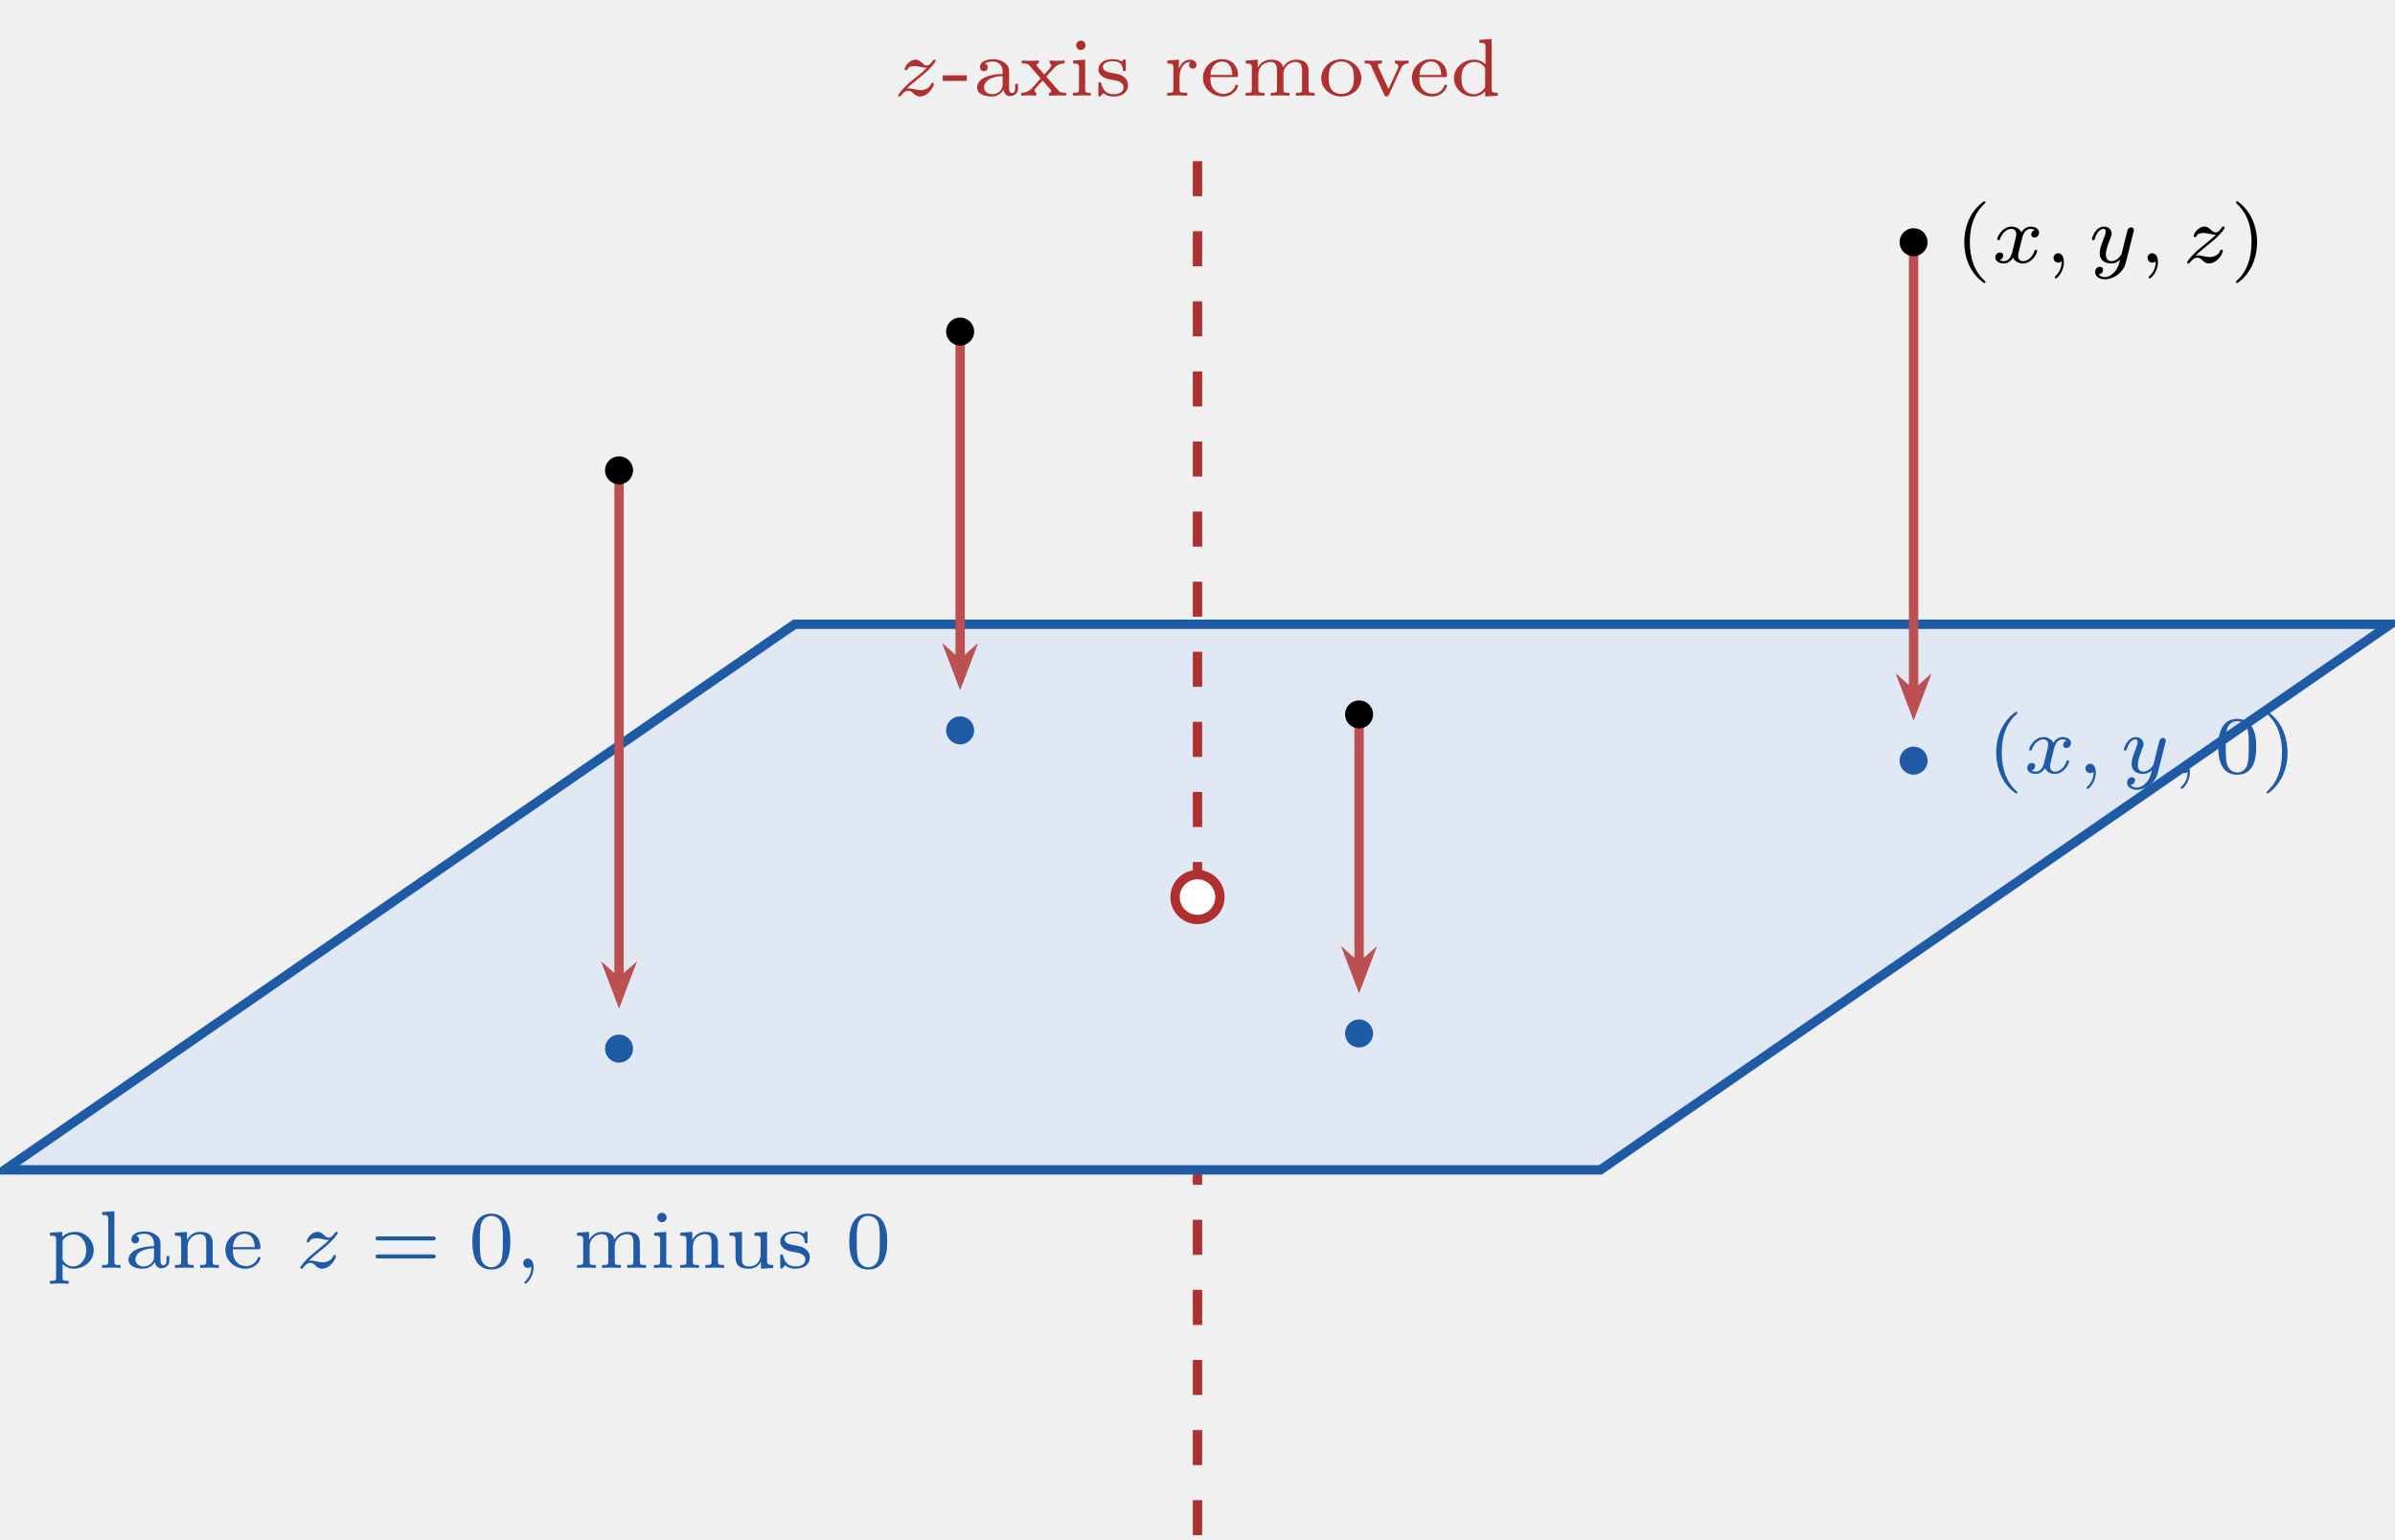
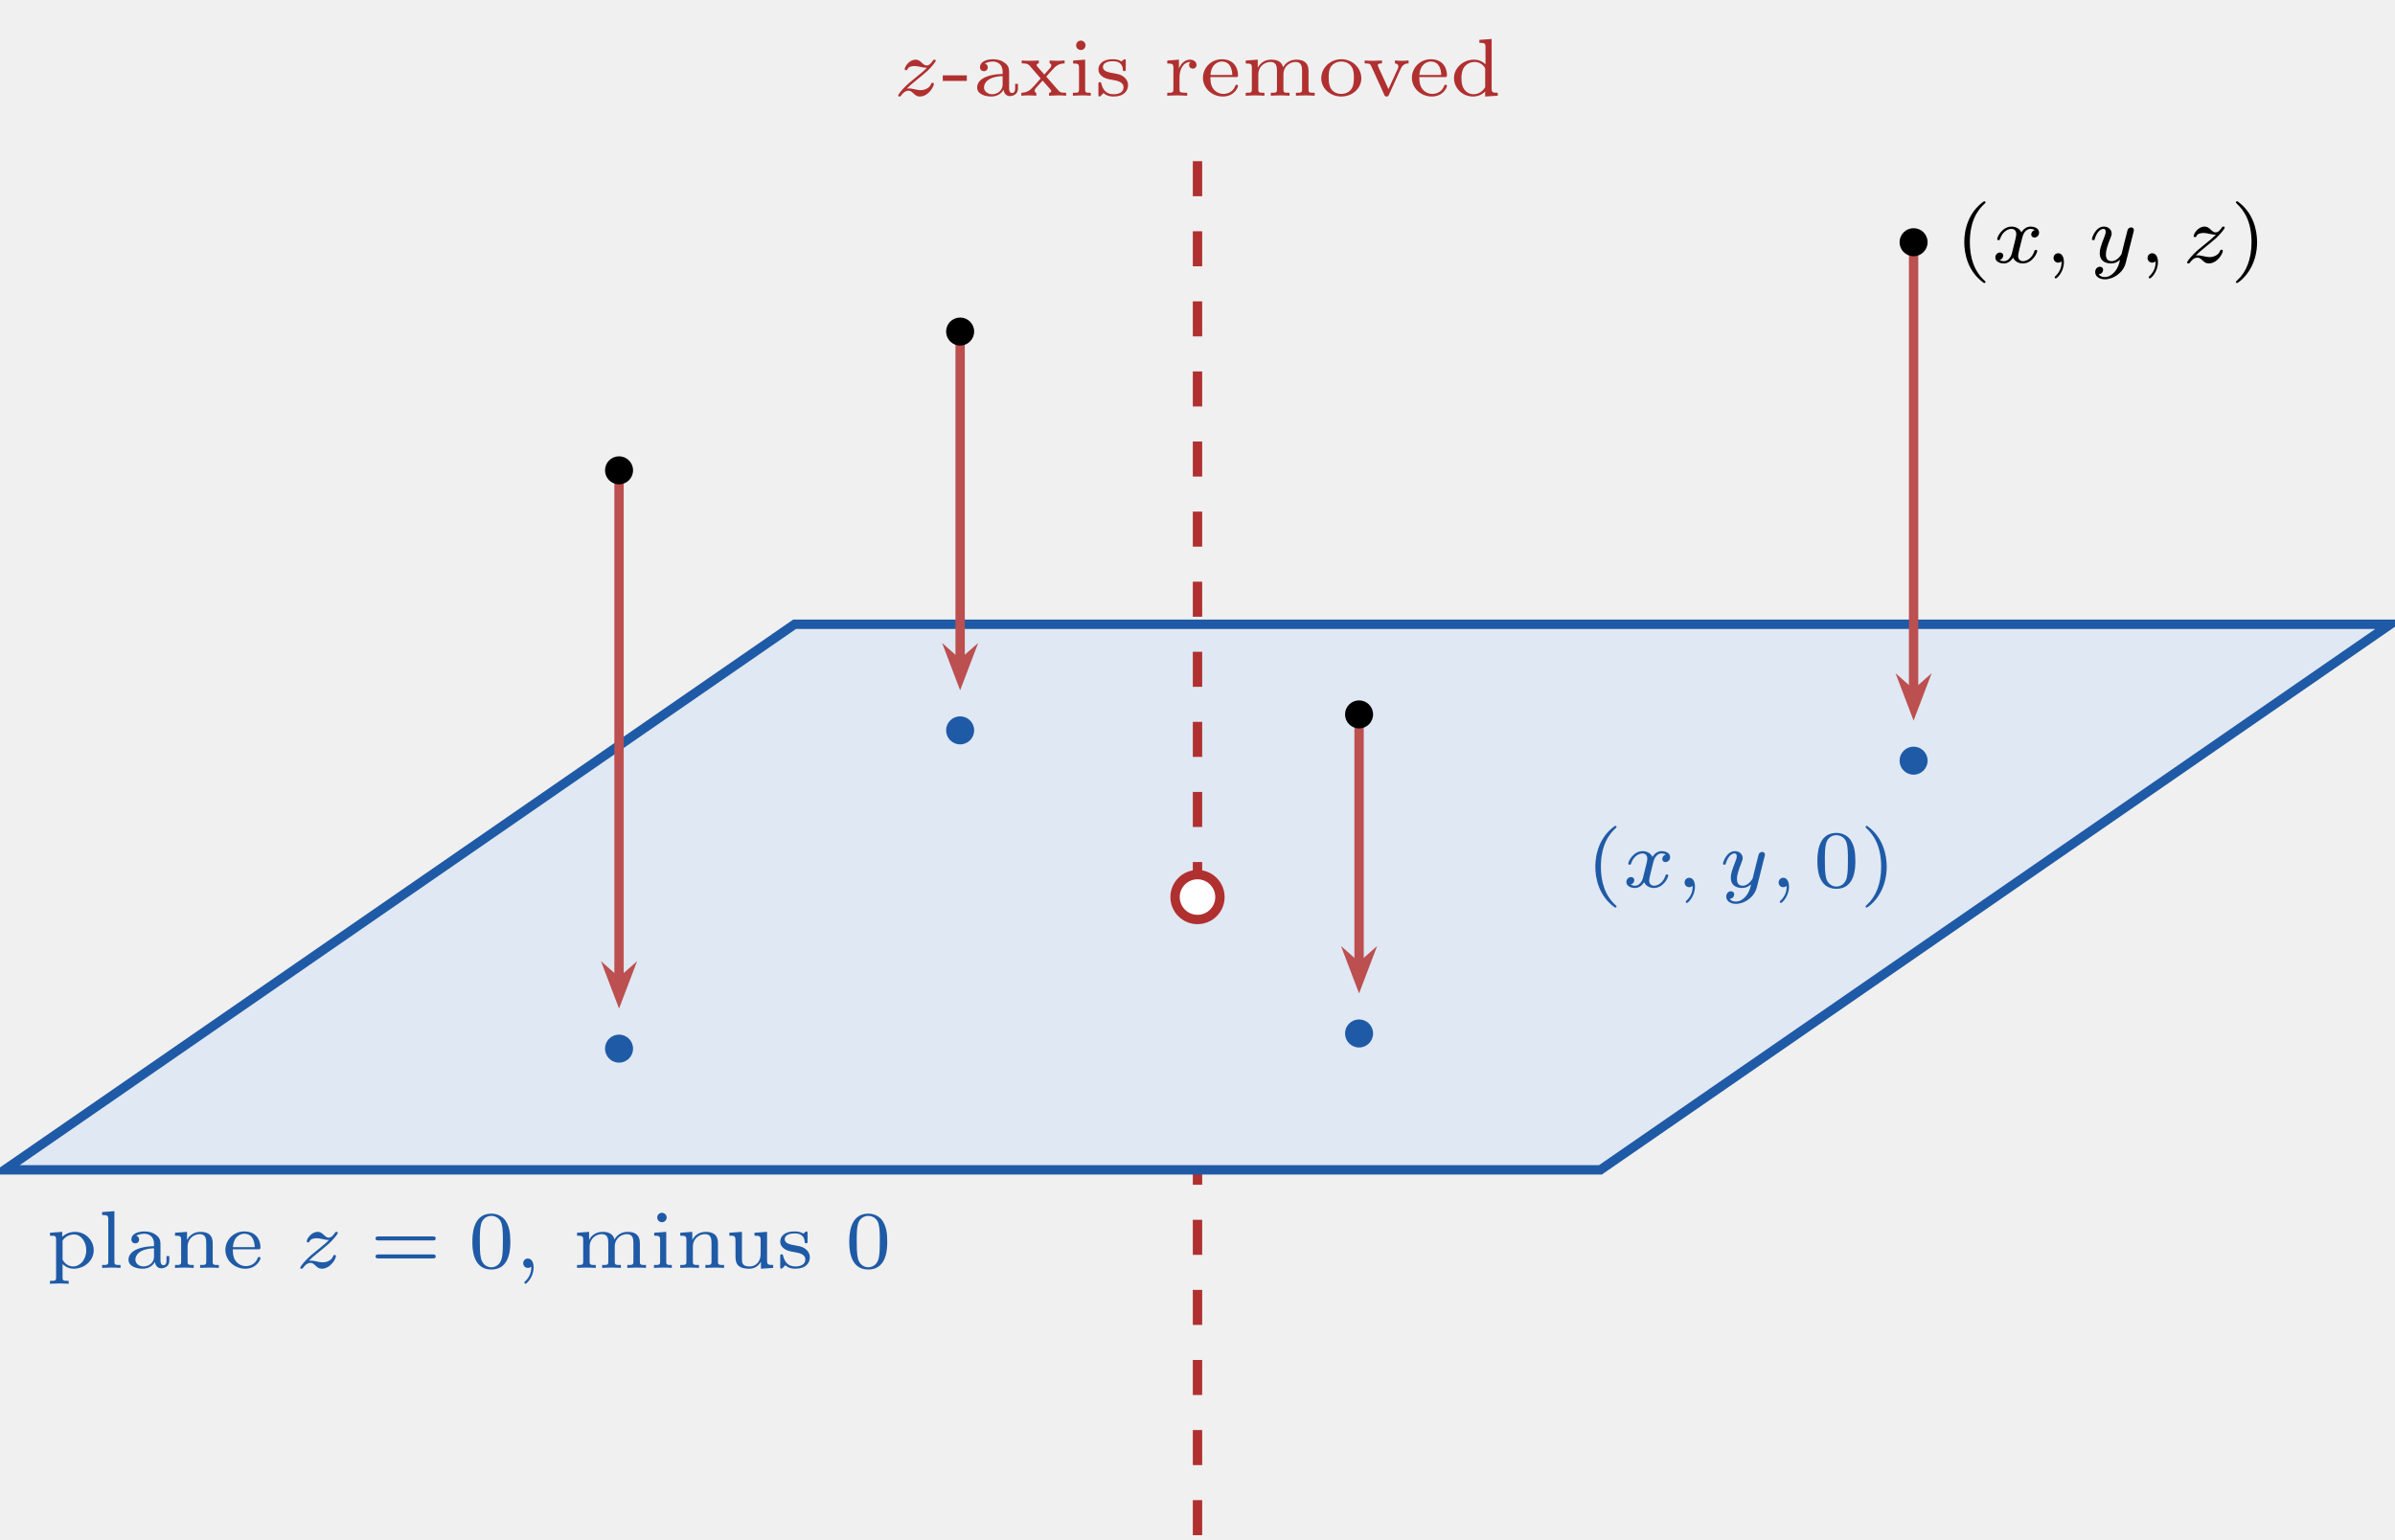
<svg xmlns="http://www.w3.org/2000/svg" version="1.1" width="204.211pt" height="131.336pt" viewBox="-69.011 -69.011 204.211 131.336">
  <defs />
  <g id="page1">
    <g stroke-miterlimit="10" transform="translate(33.0943,7.500757)scale(0.996264,-0.996264)">
      <g fill="#000" stroke="#000">
        <g stroke-width="0.4">
          <g fill="#b03030" stroke="#b03030">
            <g stroke-width="0.8">
              <g stroke-dasharray="3.0,3.0" stroke-dashoffset="0.0">
                <path d="M0-54.629V0" fill="none" />
              </g>
            </g>
          </g>
          <g fill="#e0e8f3">
            <g stroke="#1f5aa6">
              <g stroke-width="0.8">
                <path d="M-102.088-23.354H34.484L102.088 23.354H-34.484Z" />
              </g>
            </g>
          </g>
          <g fill="#1f5aa6" stroke="#1f5aa6">
            <g fill="#1f5aa6" stroke="#1f5aa6">
</g>
            <g transform="translate(-98.55544,-31.74834)">
              <g stroke="none" transform="scale(-1.00375,1.00375)translate(33.0943,7.500757)scale(-1,-1)">
                <g fill="#1f5aa6">
                  <g stroke="none">
                    <g fill="#1f5aa6">
                      <path d="M35.033 8.603C34.58 8.603 34.51 8.603 34.51 8.303V7.166C34.545 7.201 34.873 7.57 35.458 7.57C36.379 7.57 37.167 6.88 37.167 5.994C37.167 5.137 36.456 4.425 35.57 4.425C35.173 4.425 34.768 4.572 34.482 4.851V4.425L33.436 4.502V4.753C33.924 4.753 33.959 4.788 33.959 5.081V8.303C33.959 8.603 33.889 8.603 33.436 8.603V8.854C33.45 8.854 33.938 8.826 34.231 8.826C34.489 8.826 34.97 8.847 35.033 8.854V8.603ZM34.51 5.178C34.719 4.83 35.124 4.648 35.493 4.648C36.079 4.648 36.532 5.262 36.532 5.994C36.532 6.789 36.009 7.375 35.417 7.375C34.803 7.375 34.531 6.838 34.51 6.796V5.178Z" />
                      <path d="M38.931 2.661L37.885 2.738V2.989C38.352 2.989 38.408 3.037 38.408 3.379V6.95C38.408 7.25 38.338 7.25 37.885 7.25V7.501C37.899 7.501 38.387 7.473 38.666 7.473C38.931 7.473 39.189 7.48 39.454 7.501V7.25C39.001 7.25 38.931 7.25 38.931 6.95V2.661Z" />
                      <path d="M42.86 5.632C42.86 5.262 42.86 4.997 42.539 4.739C42.254 4.502 41.919 4.39 41.507 4.39C40.845 4.39 40.378 4.641 40.378 5.067C40.378 5.29 40.531 5.409 40.712 5.409C40.901 5.409 41.04 5.269 41.04 5.081C41.04 4.962 40.984 4.816 40.796 4.76C41.047 4.586 41.452 4.586 41.493 4.586C41.884 4.586 42.309 4.844 42.309 5.43V5.646C41.926 5.66 41.465 5.681 40.956 5.869C40.329 6.099 40.133 6.483 40.133 6.796C40.133 7.396 40.859 7.57 41.354 7.57C41.912 7.57 42.24 7.257 42.386 6.985C42.414 7.271 42.602 7.536 42.923 7.536C42.937 7.536 43.613 7.536 43.613 6.873V6.49H43.376V6.866C43.376 6.936 43.376 7.271 43.118 7.271S42.86 6.943 42.86 6.852V5.632ZM42.309 6.517C42.309 7.187 41.724 7.375 41.41 7.375C41.054 7.375 40.719 7.138 40.719 6.796C40.719 6.413 41.054 5.876 42.309 5.827V6.517Z" />
                      <path d="M47.313 5.388C47.313 4.781 47.013 4.425 46.267 4.425C45.695 4.425 45.325 4.739 45.13 5.102H45.123V4.425L44.098 4.502V4.753C44.565 4.753 44.621 4.802 44.621 5.144V6.95C44.621 7.25 44.551 7.25 44.098 7.25V7.501C44.112 7.501 44.6 7.473 44.893 7.473C45.151 7.473 45.632 7.494 45.695 7.501V7.25C45.241 7.25 45.172 7.25 45.172 6.95V5.695C45.172 4.962 45.751 4.621 46.211 4.621C46.699 4.621 46.762 5.004 46.762 5.36V6.95C46.762 7.25 46.692 7.25 46.239 7.25V7.501C46.253 7.501 46.741 7.473 47.034 7.473C47.292 7.473 47.773 7.494 47.836 7.501V7.25C47.382 7.25 47.313 7.25 47.313 6.95V5.388Z" />
                      <path d="M51.19 5.911C51.336 5.911 51.385 5.911 51.385 5.757C51.385 5.144 51.043 4.39 50.004 4.39C49.091 4.39 48.393 5.116 48.393 5.973C48.393 6.859 49.167 7.57 50.095 7.57C51.036 7.57 51.385 6.817 51.385 6.664C51.385 6.636 51.371 6.566 51.267 6.566C51.176 6.566 51.162 6.608 51.141 6.678C50.925 7.243 50.395 7.347 50.144 7.347C49.816 7.347 49.502 7.201 49.293 6.936C49.035 6.608 49.028 6.183 49.028 5.911H51.19ZM49.035 5.729C49.112 4.746 49.739 4.586 50.004 4.586C50.862 4.586 50.89 5.555 50.897 5.729H49.035Z" />
                      <path d="M55.52 6.887C55.701 6.706 55.826 6.573 56.419 6.099C56.566 5.98 57.089 5.562 57.291 5.367C57.716 4.948 57.981 4.593 57.981 4.509S57.891 4.425 57.863 4.425C57.8 4.425 57.779 4.439 57.744 4.495C57.528 4.816 57.382 4.92 57.214 4.92C57.131 4.92 57.026 4.913 56.817 4.711C56.58 4.474 56.426 4.425 56.266 4.425C55.708 4.425 55.331 5.032 55.331 5.241C55.331 5.304 55.401 5.325 55.45 5.325C55.534 5.325 55.548 5.304 55.575 5.227C55.68 4.983 56.071 4.969 56.182 4.969C56.343 4.969 56.524 5.011 56.622 5.032C57.005 5.116 57.054 5.116 57.228 5.116C57.047 5.304 56.921 5.43 56.259 5.96C55.715 6.392 55.527 6.566 55.394 6.706C54.976 7.117 54.773 7.424 54.773 7.487C54.773 7.57 54.864 7.57 54.892 7.57C54.962 7.57 54.976 7.557 55.011 7.501C55.199 7.236 55.415 7.075 55.652 7.075C55.736 7.075 55.84 7.082 56.029 7.257C56.245 7.466 56.384 7.57 56.608 7.57C57.354 7.57 57.821 6.727 57.821 6.49C57.821 6.406 57.744 6.399 57.702 6.399C57.619 6.399 57.605 6.434 57.577 6.51C57.444 6.859 57.033 7.027 56.691 7.027C56.531 7.027 56.357 6.992 56.182 6.95C55.861 6.88 55.806 6.88 55.68 6.88C55.666 6.88 55.561 6.88 55.52 6.887Z" />
                      <path d="M66.064 5.158C66.169 5.158 66.329 5.158 66.329 4.983C66.329 4.816 66.162 4.816 66.071 4.816H61.454C61.364 4.816 61.196 4.816 61.196 4.983C61.196 5.158 61.357 5.158 61.461 5.158H66.064ZM66.071 6.692C66.162 6.692 66.329 6.692 66.329 6.524C66.329 6.35 66.169 6.35 66.064 6.35H61.461C61.357 6.35 61.196 6.35 61.196 6.524C61.196 6.692 61.364 6.692 61.454 6.692H66.071Z" />
                      <path d="M72.69 5.276C72.69 4.509 72.6 3.958 72.279 3.47C72.063 3.149 71.63 2.87 71.072 2.87C69.454 2.87 69.454 4.774 69.454 5.276S69.454 7.64 71.072 7.64S72.69 5.778 72.69 5.276ZM71.072 7.445C70.752 7.445 70.326 7.257 70.187 6.685C70.089 6.273 70.089 5.702 70.089 5.185C70.089 4.676 70.089 4.146 70.194 3.763C70.34 3.212 70.786 3.065 71.072 3.065C71.449 3.065 71.812 3.296 71.937 3.7C72.049 4.077 72.056 4.579 72.056 5.185C72.056 5.702 72.056 6.218 71.965 6.657C71.826 7.292 71.351 7.445 71.072 7.445Z" />
                      <path d="M74.479 7.389C74.479 7.584 74.479 8.17 73.935 8.665C73.907 8.693 73.886 8.714 73.886 8.749C73.886 8.791 73.935 8.854 73.984 8.854C74.074 8.854 74.674 8.303 74.674 7.459C74.674 7.04 74.514 6.699 74.186 6.699C73.942 6.699 73.788 6.887 73.788 7.103C73.788 7.271 73.9 7.501 74.193 7.501C74.367 7.501 74.472 7.396 74.479 7.389Z" />
                      <path d="M83.735 5.388C83.735 4.781 83.436 4.425 82.689 4.425C82.138 4.425 81.762 4.725 81.574 5.074C81.434 4.579 81.057 4.425 80.548 4.425C79.976 4.425 79.607 4.739 79.412 5.102H79.405V4.425L78.379 4.502V4.753C78.847 4.753 78.903 4.802 78.903 5.144V6.95C78.903 7.25 78.833 7.25 78.379 7.25V7.501C78.393 7.501 78.882 7.473 79.174 7.473C79.433 7.473 79.914 7.494 79.976 7.501V7.25C79.523 7.25 79.453 7.25 79.453 6.95V5.695C79.453 4.962 80.032 4.621 80.493 4.621C80.981 4.621 81.043 5.004 81.043 5.36V6.95C81.043 7.25 80.974 7.25 80.52 7.25V7.501C80.534 7.501 81.023 7.473 81.315 7.473C81.574 7.473 82.055 7.494 82.117 7.501V7.25C81.664 7.25 81.594 7.25 81.594 6.95V5.695C81.594 4.962 82.173 4.621 82.634 4.621C83.122 4.621 83.184 5.004 83.184 5.36V6.95C83.184 7.25 83.115 7.25 82.661 7.25V7.501C82.675 7.501 83.164 7.473 83.456 7.473C83.714 7.473 84.196 7.494 84.258 7.501V7.25C83.805 7.25 83.735 7.25 83.735 6.95V5.388Z" />
                      <path d="M86.019 3.198C86.019 2.996 85.852 2.8 85.615 2.8C85.406 2.8 85.217 2.968 85.217 3.198C85.217 3.449 85.42 3.602 85.615 3.602C85.838 3.602 86.019 3.428 86.019 3.198ZM84.959 4.502V4.753C85.399 4.753 85.461 4.795 85.461 5.137V6.95C85.461 7.25 85.392 7.25 84.938 7.25V7.501C84.952 7.501 85.44 7.473 85.719 7.473C85.964 7.473 86.215 7.48 86.459 7.501V7.25C86.054 7.25 85.984 7.25 85.984 6.957V4.425L84.959 4.502Z" />
                      <path d="M90.395 5.388C90.395 4.781 90.095 4.425 89.349 4.425C88.777 4.425 88.407 4.739 88.212 5.102H88.205V4.425L87.18 4.502V4.753C87.647 4.753 87.703 4.802 87.703 5.144V6.95C87.703 7.25 87.633 7.25 87.18 7.25V7.501C87.194 7.501 87.682 7.473 87.975 7.473C88.233 7.473 88.714 7.494 88.777 7.501V7.25C88.324 7.25 88.254 7.25 88.254 6.95V5.695C88.254 4.962 88.833 4.621 89.293 4.621C89.781 4.621 89.844 5.004 89.844 5.36V6.95C89.844 7.25 89.774 7.25 89.321 7.25V7.501C89.335 7.501 89.823 7.473 90.116 7.473C90.374 7.473 90.855 7.494 90.918 7.501V7.25C90.465 7.25 90.395 7.25 90.395 6.95V5.388Z" />
                      <path d="M93.507 4.502V4.753C93.974 4.753 94.03 4.802 94.03 5.144V6.336C94.03 6.95 93.632 7.375 93.102 7.375C92.467 7.375 92.44 7.075 92.44 6.72V4.425L91.366 4.502V4.753C91.889 4.753 91.889 4.774 91.889 5.395V6.441C91.889 6.922 91.889 7.57 93.053 7.57C93.207 7.57 93.716 7.57 94.05 6.985H94.057V7.57L95.104 7.501V7.25C94.636 7.25 94.581 7.201 94.581 6.859V4.425L93.507 4.502Z" />
                      <path d="M98.032 4.572C98.032 4.453 98.032 4.39 97.935 4.39C97.9 4.39 97.886 4.39 97.795 4.474C97.781 4.481 97.711 4.544 97.67 4.579C97.46 4.432 97.195 4.39 96.937 4.39C95.94 4.39 95.703 4.913 95.703 5.262C95.703 5.485 95.801 5.667 95.968 5.806C96.233 6.036 96.498 6.085 96.93 6.155C97.279 6.218 97.844 6.315 97.844 6.782C97.844 7.054 97.656 7.375 96.986 7.375S96.073 6.936 95.947 6.462C95.926 6.371 95.919 6.343 95.822 6.343C95.703 6.343 95.703 6.392 95.703 6.531V7.389C95.703 7.508 95.703 7.57 95.801 7.57C95.863 7.57 95.996 7.424 96.135 7.271C96.442 7.557 96.819 7.57 96.986 7.57C97.893 7.57 98.228 7.082 98.228 6.587C98.228 6.322 98.109 6.113 97.928 5.946C97.663 5.702 97.342 5.646 97.098 5.604C96.54 5.506 96.087 5.423 96.087 5.053C96.087 4.83 96.275 4.558 96.937 4.558C97.746 4.558 97.781 5.123 97.795 5.325C97.802 5.402 97.886 5.402 97.914 5.402C98.032 5.402 98.032 5.353 98.032 5.22V4.572Z" />
                      <path d="M104.828 5.276C104.828 4.509 104.738 3.958 104.417 3.47C104.201 3.149 103.768 2.87 103.21 2.87C101.592 2.87 101.592 4.774 101.592 5.276S101.592 7.64 103.21 7.64S104.828 5.778 104.828 5.276ZM103.21 7.445C102.89 7.445 102.464 7.257 102.325 6.685C102.227 6.273 102.227 5.702 102.227 5.185C102.227 4.676 102.227 4.146 102.332 3.763C102.478 3.212 102.924 3.065 103.21 3.065C103.587 3.065 103.95 3.296 104.075 3.7C104.187 4.077 104.194 4.579 104.194 5.185C104.194 5.702 104.194 6.218 104.103 6.657C103.964 7.292 103.489 7.445 103.21 7.445Z" />
                    </g>
                  </g>
                </g>
              </g>
            </g>
          </g>
          <g fill="#bc4f4f" stroke="#bc4f4f">
            <g stroke-width="0.8">
              <path d="M61.287 56.063V17.514" fill="none" />
              <g transform="matrix(0.0,-1.0,1.0,0.0,61.28711,19.09154)">
                <g stroke-dasharray="none" stroke-dashoffset="0.0">
                  <g stroke-linejoin="miter">
                    <g stroke-width="0.675">
                      <path d="M3.039 0L1.09 .742L1.747 0L1.09-.742Z" />
                    </g>
                  </g>
                </g>
              </g>
            </g>
          </g>
          <path d="M62.487 56.063C62.487 56.726 61.95 57.263 61.287 57.263C60.624 57.263 60.087 56.726 60.087 56.063C60.087 55.401 60.624 54.863 61.287 54.863C61.95 54.863 62.487 55.401 62.487 56.063ZM61.287 56.063" stroke="none" />
          <g fill="#1f5aa6" stroke="#1f5aa6">
            <path d="M62.487 11.677C62.487 12.34 61.95 12.877 61.287 12.877C60.624 12.877 60.087 12.34 60.087 11.677C60.087 11.014 60.624 10.477 61.287 10.477C61.95 10.477 62.487 11.014 62.487 11.677ZM61.287 11.677" stroke="none" />
          </g>
          <g fill="#bc4f4f" stroke="#bc4f4f">
            <g stroke-width="0.8">
              <path d="M-20.315 48.415V20.109" fill="none" />
              <g transform="matrix(0.0,-1.0,1.0,0.0,-20.31487,21.68663)">
                <g stroke-dasharray="none" stroke-dashoffset="0.0">
                  <g stroke-linejoin="miter">
                    <g stroke-width="0.675">
                      <path d="M3.039 0L1.09 .742L1.747 0L1.09-.742Z" />
                    </g>
                  </g>
                </g>
              </g>
            </g>
          </g>
          <path d="M-19.115 48.415C-19.115 49.078-19.652 49.615-20.315 49.615C-20.978 49.615-21.515 49.078-21.515 48.415C-21.515 47.753-20.978 47.215-20.315 47.215C-19.652 47.215-19.115 47.753-19.115 48.415ZM-20.315 48.415" stroke="none" />
          <g fill="#1f5aa6" stroke="#1f5aa6">
            <path d="M-19.115 14.272C-19.115 14.935-19.652 15.472-20.315 15.472C-20.978 15.472-21.515 14.935-21.515 14.272S-20.978 13.072-20.315 13.072C-19.652 13.072-19.115 13.609-19.115 14.272ZM-20.315 14.272" stroke="none" />
          </g>
          <g fill="#bc4f4f" stroke="#bc4f4f">
            <g stroke-width="0.8">
              <path d="M-49.508 36.533V-7.138" fill="none" />
              <g transform="matrix(0.0,-1.0,1.0,0.0,-49.50752,-5.56006)">
                <g stroke-dasharray="none" stroke-dashoffset="0.0">
                  <g stroke-linejoin="miter">
                    <g stroke-width="0.675">
                      <path d="M3.039 0L1.09 .742L1.747 0L1.09-.742Z" />
                    </g>
                  </g>
                </g>
              </g>
            </g>
          </g>
          <path d="M-48.308 36.533C-48.308 37.196-48.845 37.733-49.508 37.733C-50.17 37.733-50.708 37.196-50.708 36.533C-50.708 35.87-50.17 35.333-49.508 35.333C-48.845 35.333-48.308 35.87-48.308 36.533ZM-49.508 36.533" stroke="none" />
          <g fill="#1f5aa6" stroke="#1f5aa6">
            <path d="M-48.308-12.975C-48.308-12.312-48.845-11.775-49.508-11.775C-50.17-11.775-50.708-12.312-50.708-12.975C-50.708-13.637-50.17-14.175-49.508-14.175C-48.845-14.175-48.308-13.637-48.308-12.975ZM-49.508-12.975" stroke="none" />
          </g>
          <g fill="#bc4f4f" stroke="#bc4f4f">
            <g stroke-width="0.8">
              <path d="M13.828 15.638V-5.84" fill="none" />
              <g transform="matrix(0.0,-1.0,1.0,0.0,13.8278,-4.2625)">
                <g stroke-dasharray="none" stroke-dashoffset="0.0">
                  <g stroke-linejoin="miter">
                    <g stroke-width="0.675">
                      <path d="M3.039 0L1.09 .742L1.747 0L1.09-.742Z" />
                    </g>
                  </g>
                </g>
              </g>
            </g>
          </g>
          <path d="M15.028 15.638C15.028 16.3 14.491 16.838 13.828 16.838C13.165 16.838 12.628 16.3 12.628 15.638C12.628 14.975 13.165 14.438 13.828 14.438C14.491 14.438 15.028 14.975 15.028 15.638ZM13.828 15.638" stroke="none" />
          <g fill="#1f5aa6" stroke="#1f5aa6">
            <path d="M15.028-11.677C15.028-11.014 14.491-10.477 13.828-10.477C13.165-10.477 12.628-11.014 12.628-11.677C12.628-12.34 13.165-12.877 13.828-12.877C14.491-12.877 15.028-12.34 15.028-11.677ZM13.828-11.677" stroke="none" />
          </g>
          <g transform="translate(64.82008,54.31328)">
            <g stroke="none" transform="scale(-1.00375,1.00375)translate(33.0943,7.500757)scale(-1,-1)">
              <g fill="#000">
                <g stroke="none">
                  <path d="M35.57 2.27C34.245 3.205 33.896 4.683 33.896 5.75C33.896 6.734 34.189 8.261 35.57 9.237C35.626 9.237 35.709 9.237 35.709 9.154C35.709 9.112 35.689 9.098 35.64 9.049C34.712 8.212 34.371 7.027 34.371 5.757C34.371 3.874 35.089 2.954 35.661 2.438C35.689 2.41 35.709 2.389 35.709 2.354C35.709 2.27 35.626 2.27 35.57 2.27Z" />
                  <path d="M37.944 6.762C37.874 6.999 37.644 7.375 37.289 7.375C37.268 7.375 37.058 7.375 36.912 7.278C37.198 7.187 37.219 6.936 37.219 6.894C37.219 6.741 37.1 6.636 36.94 6.636C36.745 6.636 36.542 6.803 36.542 7.061C36.542 7.41 36.933 7.57 37.275 7.57C37.595 7.57 37.881 7.368 38.056 7.075C38.223 7.445 38.607 7.57 38.886 7.57C39.688 7.57 40.113 6.699 40.113 6.503C40.113 6.413 40.022 6.413 40.001 6.413C39.904 6.413 39.897 6.448 39.869 6.531C39.722 7.013 39.304 7.375 38.913 7.375C38.635 7.375 38.488 7.187 38.488 6.922C38.488 6.741 38.655 6.106 38.851 5.332C38.99 4.795 39.304 4.621 39.534 4.621C39.548 4.621 39.764 4.621 39.911 4.718C39.688 4.781 39.604 4.976 39.604 5.102C39.604 5.255 39.722 5.36 39.883 5.36S40.273 5.227 40.273 4.934C40.273 4.544 39.827 4.425 39.548 4.425C39.199 4.425 38.92 4.655 38.767 4.92C38.642 4.635 38.321 4.425 37.93 4.425C37.149 4.425 36.703 5.283 36.703 5.492C36.703 5.583 36.8 5.583 36.821 5.583C36.912 5.583 36.919 5.555 36.954 5.464C37.128 4.92 37.568 4.621 37.909 4.621C38.139 4.621 38.328 4.746 38.328 5.081C38.328 5.22 38.244 5.569 38.181 5.806L37.944 6.762Z" />
                  <path d="M42.197 7.389C42.197 7.773 42.127 8.219 41.653 8.665C41.625 8.693 41.604 8.714 41.604 8.749C41.604 8.798 41.66 8.847 41.702 8.847C41.799 8.847 42.392 8.289 42.392 7.459C42.392 7.027 42.225 6.699 41.904 6.699C41.674 6.699 41.507 6.88 41.507 7.096C41.507 7.319 41.667 7.501 41.911 7.501C42.078 7.501 42.19 7.389 42.197 7.389Z" />
                  <path d="M48.33 4.872C48.358 4.774 48.358 4.76 48.358 4.718C48.358 4.579 48.246 4.495 48.127 4.495C48.051 4.495 47.918 4.53 47.842 4.662C47.821 4.704 47.765 4.927 47.73 5.067L47.583 5.646C47.542 5.813 47.325 6.692 47.305 6.769C47.298 6.769 46.991 7.375 46.447 7.375C45.973 7.375 45.973 6.922 45.973 6.796C45.973 6.42 46.133 5.98 46.342 5.443C46.426 5.22 46.461 5.137 46.461 5.018C46.461 4.683 46.175 4.425 45.798 4.425C45.094 4.425 44.78 5.374 44.78 5.492C44.78 5.583 44.878 5.583 44.899 5.583C44.996 5.583 45.003 5.548 45.024 5.471C45.198 4.893 45.498 4.621 45.777 4.621C45.896 4.621 45.952 4.697 45.952 4.865C45.952 5.025 45.889 5.178 45.854 5.269C45.519 6.12 45.449 6.378 45.449 6.685C45.449 6.803 45.449 7.131 45.721 7.354C45.938 7.536 46.231 7.57 46.419 7.57C46.698 7.57 46.949 7.466 47.179 7.257C47.088 7.64 47.012 7.933 46.719 8.282C46.53 8.498 46.251 8.728 45.882 8.728C45.833 8.728 45.505 8.728 45.359 8.498C45.735 8.456 45.735 8.121 45.735 8.114C45.735 7.891 45.533 7.849 45.463 7.849C45.289 7.849 45.059 7.989 45.059 8.31C45.059 8.665 45.394 8.923 45.889 8.923C46.593 8.923 47.451 8.379 47.667 7.508L48.33 4.872Z" />
                  <path d="M50.214 7.389C50.214 7.773 50.145 8.219 49.67 8.665C49.643 8.693 49.622 8.714 49.622 8.749C49.622 8.798 49.677 8.847 49.719 8.847C49.817 8.847 50.41 8.289 50.41 7.459C50.41 7.027 50.242 6.699 49.921 6.699C49.691 6.699 49.524 6.88 49.524 7.096C49.524 7.319 49.684 7.501 49.928 7.501C50.096 7.501 50.207 7.389 50.214 7.389Z" />
                  <path d="M53.641 6.887C53.823 6.706 53.948 6.573 54.541 6.099C54.687 5.98 55.21 5.562 55.413 5.367C55.838 4.948 56.103 4.593 56.103 4.509S56.012 4.425 55.984 4.425C55.922 4.425 55.901 4.439 55.866 4.495C55.65 4.816 55.503 4.92 55.336 4.92C55.252 4.92 55.148 4.913 54.938 4.711C54.701 4.474 54.548 4.425 54.387 4.425C53.83 4.425 53.453 5.032 53.453 5.241C53.453 5.304 53.523 5.325 53.572 5.325C53.655 5.325 53.669 5.304 53.697 5.227C53.802 4.983 54.192 4.969 54.304 4.969C54.464 4.969 54.646 5.011 54.743 5.032C55.127 5.116 55.176 5.116 55.35 5.116C55.169 5.304 55.043 5.43 54.38 5.96C53.837 6.392 53.648 6.566 53.516 6.706C53.097 7.117 52.895 7.424 52.895 7.487C52.895 7.57 52.986 7.57 53.014 7.57C53.083 7.57 53.097 7.557 53.132 7.501C53.32 7.236 53.537 7.075 53.774 7.075C53.857 7.075 53.962 7.082 54.15 7.257C54.367 7.466 54.506 7.57 54.729 7.57C55.475 7.57 55.943 6.727 55.943 6.49C55.943 6.406 55.866 6.399 55.824 6.399C55.74 6.399 55.726 6.434 55.699 6.51C55.566 6.859 55.155 7.027 54.813 7.027C54.652 7.027 54.478 6.992 54.304 6.95C53.983 6.88 53.927 6.88 53.802 6.88C53.788 6.88 53.683 6.88 53.641 6.887Z" />
                  <path d="M57.19 2.27C57.141 2.27 57.057 2.27 57.057 2.354C57.057 2.389 57.078 2.41 57.12 2.459C57.72 3.01 58.389 3.951 58.389 5.75C58.389 7.208 57.936 8.31 57.183 8.993C57.064 9.112 57.057 9.119 57.057 9.154S57.078 9.237 57.148 9.237C57.231 9.237 57.894 8.777 58.354 7.905C58.661 7.326 58.863 6.573 58.863 5.757C58.863 4.774 58.57 3.247 57.19 2.27Z" />
                </g>
              </g>
            </g>
          </g>
          <g fill="#1f5aa6" stroke="#1f5aa6">
            <g fill="#1f5aa6" stroke="#1f5aa6">
</g>
-             <g transform="translate(67.5516,10.61002)">
+             <g transform="translate(33.24353,0.84554)">
              <g stroke="none" transform="scale(-1.00375,1.00375)translate(33.0943,7.500757)scale(-1,-1)">
                <g fill="#1f5aa6">
                  <g stroke="none">
                    <g fill="#1f5aa6">
                      <path d="M35.57 2.27C34.245 3.205 33.896 4.683 33.896 5.75C33.896 6.734 34.189 8.261 35.57 9.237C35.626 9.237 35.709 9.237 35.709 9.154C35.709 9.112 35.689 9.098 35.64 9.049C34.712 8.212 34.371 7.027 34.371 5.757C34.371 3.874 35.089 2.954 35.661 2.438C35.689 2.41 35.709 2.389 35.709 2.354C35.709 2.27 35.626 2.27 35.57 2.27Z" />
                      <path d="M37.944 6.762C37.874 6.999 37.644 7.375 37.289 7.375C37.268 7.375 37.058 7.375 36.912 7.278C37.198 7.187 37.219 6.936 37.219 6.894C37.219 6.741 37.1 6.636 36.94 6.636C36.745 6.636 36.542 6.803 36.542 7.061C36.542 7.41 36.933 7.57 37.275 7.57C37.595 7.57 37.881 7.368 38.056 7.075C38.223 7.445 38.607 7.57 38.886 7.57C39.688 7.57 40.113 6.699 40.113 6.503C40.113 6.413 40.022 6.413 40.001 6.413C39.904 6.413 39.897 6.448 39.869 6.531C39.722 7.013 39.304 7.375 38.913 7.375C38.635 7.375 38.488 7.187 38.488 6.922C38.488 6.741 38.655 6.106 38.851 5.332C38.99 4.795 39.304 4.621 39.534 4.621C39.548 4.621 39.764 4.621 39.911 4.718C39.688 4.781 39.604 4.976 39.604 5.102C39.604 5.255 39.722 5.36 39.883 5.36S40.273 5.227 40.273 4.934C40.273 4.544 39.827 4.425 39.548 4.425C39.199 4.425 38.92 4.655 38.767 4.92C38.642 4.635 38.321 4.425 37.93 4.425C37.149 4.425 36.703 5.283 36.703 5.492C36.703 5.583 36.8 5.583 36.821 5.583C36.912 5.583 36.919 5.555 36.954 5.464C37.128 4.92 37.568 4.621 37.909 4.621C38.139 4.621 38.328 4.746 38.328 5.081C38.328 5.22 38.244 5.569 38.181 5.806L37.944 6.762Z" />
                      <path d="M42.197 7.389C42.197 7.773 42.127 8.219 41.653 8.665C41.625 8.693 41.604 8.714 41.604 8.749C41.604 8.798 41.66 8.847 41.702 8.847C41.799 8.847 42.392 8.289 42.392 7.459C42.392 7.027 42.225 6.699 41.904 6.699C41.674 6.699 41.507 6.88 41.507 7.096C41.507 7.319 41.667 7.501 41.911 7.501C42.078 7.501 42.19 7.389 42.197 7.389Z" />
                      <path d="M48.33 4.872C48.358 4.774 48.358 4.76 48.358 4.718C48.358 4.579 48.246 4.495 48.127 4.495C48.051 4.495 47.918 4.53 47.842 4.662C47.821 4.704 47.765 4.927 47.73 5.067L47.583 5.646C47.542 5.813 47.325 6.692 47.305 6.769C47.298 6.769 46.991 7.375 46.447 7.375C45.973 7.375 45.973 6.922 45.973 6.796C45.973 6.42 46.133 5.98 46.342 5.443C46.426 5.22 46.461 5.137 46.461 5.018C46.461 4.683 46.175 4.425 45.798 4.425C45.094 4.425 44.78 5.374 44.78 5.492C44.78 5.583 44.878 5.583 44.899 5.583C44.996 5.583 45.003 5.548 45.024 5.471C45.198 4.893 45.498 4.621 45.777 4.621C45.896 4.621 45.952 4.697 45.952 4.865C45.952 5.025 45.889 5.178 45.854 5.269C45.519 6.12 45.449 6.378 45.449 6.685C45.449 6.803 45.449 7.131 45.721 7.354C45.938 7.536 46.231 7.57 46.419 7.57C46.698 7.57 46.949 7.466 47.179 7.257C47.088 7.64 47.012 7.933 46.719 8.282C46.53 8.498 46.251 8.728 45.882 8.728C45.833 8.728 45.505 8.728 45.359 8.498C45.735 8.456 45.735 8.121 45.735 8.114C45.735 7.891 45.533 7.849 45.463 7.849C45.289 7.849 45.059 7.989 45.059 8.31C45.059 8.665 45.394 8.923 45.889 8.923C46.593 8.923 47.451 8.379 47.667 7.508L48.33 4.872Z" />
                      <path d="M50.214 7.389C50.214 7.773 50.145 8.219 49.67 8.665C49.643 8.693 49.622 8.714 49.622 8.749C49.622 8.798 49.677 8.847 49.719 8.847C49.817 8.847 50.41 8.289 50.41 7.459C50.41 7.027 50.242 6.699 49.921 6.699C49.691 6.699 49.524 6.88 49.524 7.096C49.524 7.319 49.684 7.501 49.928 7.501C50.096 7.501 50.207 7.389 50.214 7.389Z" />
                      <path d="M56.068 5.276C56.068 4.509 55.978 3.958 55.657 3.47C55.441 3.149 55.008 2.87 54.45 2.87C52.832 2.87 52.832 4.774 52.832 5.276S52.832 7.64 54.45 7.64S56.068 5.778 56.068 5.276ZM54.45 7.445C54.129 7.445 53.704 7.257 53.565 6.685C53.467 6.273 53.467 5.702 53.467 5.185C53.467 4.676 53.467 4.146 53.572 3.763C53.718 3.212 54.164 3.065 54.45 3.065C54.827 3.065 55.189 3.296 55.315 3.7C55.427 4.077 55.434 4.579 55.434 5.185C55.434 5.702 55.434 6.218 55.343 6.657C55.203 7.292 54.729 7.445 54.45 7.445Z" />
                      <path d="M57.069 2.27C57.02 2.27 56.936 2.27 56.936 2.354C56.936 2.389 56.957 2.41 56.999 2.459C57.599 3.01 58.268 3.951 58.268 5.75C58.268 7.208 57.815 8.31 57.062 8.993C56.943 9.112 56.936 9.119 56.936 9.154S56.957 9.237 57.027 9.237C57.11 9.237 57.773 8.777 58.233 7.905C58.54 7.326 58.742 6.573 58.742 5.757C58.742 4.774 58.449 3.247 57.069 2.27Z" />
                    </g>
                  </g>
                </g>
              </g>
            </g>
          </g>
          <g fill="#b03030" stroke="#b03030">
            <g stroke-width="0.8">
              <g stroke-dasharray="3.0,3.0" stroke-dashoffset="0.0">
                <path d="M0 0V64.872" fill="none" />
                <g transform="translate(-26.0477,68.60483)">
                  <g stroke="none" transform="scale(-1.00375,1.00375)translate(33.0943,7.500757)scale(-1,-1)">
                    <g fill="#b03030">
                      <g stroke="none">
                        <g fill="#b03030">
                          <path d="M34.266 6.887C34.447 6.706 34.573 6.573 35.166 6.099C35.312 5.98 35.835 5.562 36.037 5.367C36.463 4.948 36.728 4.593 36.728 4.509S36.637 4.425 36.609 4.425C36.546 4.425 36.525 4.439 36.491 4.495C36.274 4.816 36.128 4.92 35.961 4.92C35.877 4.92 35.772 4.913 35.563 4.711C35.326 4.474 35.173 4.425 35.012 4.425C34.454 4.425 34.078 5.032 34.078 5.241C34.078 5.304 34.147 5.325 34.196 5.325C34.28 5.325 34.294 5.304 34.322 5.227C34.426 4.983 34.817 4.969 34.928 4.969C35.089 4.969 35.27 5.011 35.368 5.032C35.751 5.116 35.8 5.116 35.974 5.116C35.793 5.304 35.668 5.43 35.005 5.96C34.461 6.392 34.273 6.566 34.14 6.706C33.722 7.117 33.52 7.424 33.52 7.487C33.52 7.57 33.61 7.57 33.638 7.57C33.708 7.57 33.722 7.557 33.757 7.501C33.945 7.236 34.161 7.075 34.398 7.075C34.482 7.075 34.587 7.082 34.775 7.257C34.991 7.466 35.131 7.57 35.354 7.57C36.1 7.57 36.567 6.727 36.567 6.49C36.567 6.406 36.491 6.399 36.449 6.399C36.365 6.399 36.351 6.434 36.323 6.51C36.191 6.859 35.779 7.027 35.438 7.027C35.277 7.027 35.103 6.992 34.928 6.95C34.608 6.88 34.552 6.88 34.426 6.88C34.412 6.88 34.308 6.88 34.266 6.887Z" />
                          <path d="M39.376 6.238V5.764H37.326V6.238H39.376Z" />
                          <path d="M42.981 5.632C42.981 5.262 42.981 4.997 42.661 4.739C42.375 4.502 42.04 4.39 41.628 4.39C40.966 4.39 40.499 4.641 40.499 5.067C40.499 5.29 40.652 5.409 40.833 5.409C41.022 5.409 41.161 5.269 41.161 5.081C41.161 4.962 41.105 4.816 40.917 4.76C41.168 4.586 41.573 4.586 41.614 4.586C42.005 4.586 42.43 4.844 42.43 5.43V5.646C42.047 5.66 41.587 5.681 41.078 5.869C40.45 6.099 40.255 6.483 40.255 6.796C40.255 7.396 40.98 7.57 41.475 7.57C42.033 7.57 42.361 7.257 42.507 6.985C42.535 7.271 42.723 7.536 43.044 7.536C43.058 7.536 43.735 7.536 43.735 6.873V6.49H43.497V6.866C43.497 6.936 43.497 7.271 43.239 7.271S42.981 6.943 42.981 6.852V5.632ZM42.43 6.517C42.43 7.187 41.845 7.375 41.531 7.375C41.175 7.375 40.84 7.138 40.84 6.796C40.84 6.413 41.175 5.876 42.43 5.827V6.517Z" />
                          <path d="M46.206 5.939C46.199 5.932 46.151 5.876 46.151 5.869C46.151 5.848 46.611 5.353 46.674 5.29C46.918 5.018 47.162 4.753 47.713 4.746V4.495C47.517 4.509 47.315 4.523 47.127 4.523C46.918 4.523 46.646 4.516 46.437 4.495V4.746C46.555 4.767 46.576 4.844 46.576 4.906C46.576 4.92 46.576 5.025 46.471 5.144L45.983 5.695L45.404 5.032C45.335 4.955 45.328 4.92 45.328 4.893C45.328 4.788 45.425 4.746 45.516 4.746V4.495C45.258 4.516 44.993 4.523 44.735 4.523C44.526 4.523 44.261 4.516 44.058 4.495V4.746C44.379 4.746 44.561 4.746 44.742 4.955L45.614 5.96C45.621 5.967 45.669 6.022 45.669 6.029C45.669 6.05 45.146 6.622 45.077 6.699C44.819 6.978 44.581 7.236 44.024 7.25V7.501C44.233 7.487 44.386 7.473 44.602 7.473C44.812 7.473 45.091 7.48 45.3 7.501V7.25C45.216 7.236 45.16 7.187 45.16 7.089C45.16 6.957 45.237 6.866 45.349 6.748L45.837 6.211L46.444 6.901C46.576 7.047 46.576 7.061 46.576 7.103C46.576 7.243 46.416 7.25 46.388 7.25V7.501C46.45 7.494 46.953 7.473 47.176 7.473S47.622 7.48 47.845 7.501V7.25C47.378 7.25 47.322 7.208 47.162 7.027L46.206 5.939Z" />
                          <path d="M49.499 3.198C49.499 2.996 49.332 2.8 49.095 2.8C48.886 2.8 48.697 2.968 48.697 3.198C48.697 3.449 48.9 3.602 49.095 3.602C49.318 3.602 49.499 3.428 49.499 3.198ZM48.439 4.502V4.753C48.879 4.753 48.942 4.795 48.942 5.137V6.95C48.942 7.25 48.872 7.25 48.419 7.25V7.501C48.432 7.501 48.921 7.473 49.2 7.473C49.444 7.473 49.695 7.48 49.939 7.501V7.25C49.534 7.25 49.465 7.25 49.465 6.957V4.425L48.439 4.502Z" />
                          <path d="M52.927 4.572C52.927 4.453 52.927 4.39 52.829 4.39C52.794 4.39 52.78 4.39 52.689 4.474C52.675 4.481 52.606 4.544 52.564 4.579C52.355 4.432 52.09 4.39 51.832 4.39C50.834 4.39 50.597 4.913 50.597 5.262C50.597 5.485 50.695 5.667 50.862 5.806C51.127 6.036 51.392 6.085 51.825 6.155C52.173 6.218 52.738 6.315 52.738 6.782C52.738 7.054 52.55 7.375 51.88 7.375S50.967 6.936 50.841 6.462C50.82 6.371 50.813 6.343 50.716 6.343C50.597 6.343 50.597 6.392 50.597 6.531V7.389C50.597 7.508 50.597 7.57 50.695 7.57C50.758 7.57 50.89 7.424 51.03 7.271C51.336 7.557 51.713 7.57 51.88 7.57C52.787 7.57 53.122 7.082 53.122 6.587C53.122 6.322 53.003 6.113 52.822 5.946C52.557 5.702 52.236 5.646 51.992 5.604C51.434 5.506 50.981 5.423 50.981 5.053C50.981 4.83 51.169 4.558 51.832 4.558C52.641 4.558 52.675 5.123 52.689 5.325C52.696 5.402 52.78 5.402 52.808 5.402C52.927 5.402 52.927 5.353 52.927 5.22V4.572Z" />
                          <path d="M57.512 5.911C57.512 5.325 57.784 4.621 58.446 4.621C58.384 4.669 58.328 4.76 58.328 4.872C58.328 5.102 58.509 5.192 58.642 5.192C58.809 5.192 58.962 5.081 58.962 4.872C58.962 4.635 58.739 4.425 58.411 4.425C58.063 4.425 57.679 4.641 57.47 5.171H57.463V4.425L56.466 4.502V4.753C56.933 4.753 56.989 4.802 56.989 5.144V6.95C56.989 7.25 56.919 7.25 56.466 7.25V7.501C56.501 7.501 56.975 7.473 57.261 7.473C57.561 7.473 57.868 7.487 58.167 7.501V7.25H58.028C57.512 7.25 57.512 7.173 57.512 6.936V5.911Z" />
                          <path d="M62.306 5.911C62.452 5.911 62.501 5.911 62.501 5.757C62.501 5.144 62.159 4.39 61.12 4.39C60.207 4.39 59.509 5.116 59.509 5.973C59.509 6.859 60.283 7.57 61.211 7.57C62.152 7.57 62.501 6.817 62.501 6.664C62.501 6.636 62.487 6.566 62.383 6.566C62.292 6.566 62.278 6.608 62.257 6.678C62.041 7.243 61.511 7.347 61.26 7.347C60.932 7.347 60.618 7.201 60.409 6.936C60.151 6.608 60.144 6.183 60.144 5.911H62.306ZM60.151 5.729C60.228 4.746 60.855 4.586 61.12 4.586C61.978 4.586 62.006 5.555 62.013 5.729H60.151Z" />
                          <path d="M68.512 5.388C68.512 4.781 68.212 4.425 67.466 4.425C66.915 4.425 66.539 4.725 66.35 5.074C66.211 4.579 65.834 4.425 65.325 4.425C64.753 4.425 64.384 4.739 64.188 5.102H64.181V4.425L63.156 4.502V4.753C63.624 4.753 63.679 4.802 63.679 5.144V6.95C63.679 7.25 63.61 7.25 63.156 7.25V7.501C63.17 7.501 63.658 7.473 63.951 7.473C64.209 7.473 64.691 7.494 64.753 7.501V7.25C64.3 7.25 64.23 7.25 64.23 6.95V5.695C64.23 4.962 64.809 4.621 65.269 4.621C65.758 4.621 65.82 5.004 65.82 5.36V6.95C65.82 7.25 65.751 7.25 65.297 7.25V7.501C65.311 7.501 65.799 7.473 66.092 7.473C66.35 7.473 66.832 7.494 66.894 7.501V7.25C66.441 7.25 66.371 7.25 66.371 6.95V5.695C66.371 4.962 66.95 4.621 67.41 4.621C67.899 4.621 67.961 5.004 67.961 5.36V6.95C67.961 7.25 67.892 7.25 67.438 7.25V7.501C67.452 7.501 67.94 7.473 68.233 7.473C68.491 7.473 68.972 7.494 69.035 7.501V7.25C68.582 7.25 68.512 7.25 68.512 6.95V5.388Z" />
                          <path d="M73.014 6.015C73.014 5.144 72.268 4.39 71.305 4.39S69.597 5.144 69.597 6.015C69.597 6.88 70.364 7.57 71.305 7.57S73.014 6.88 73.014 6.015ZM71.305 7.347C71.047 7.347 70.671 7.264 70.44 6.922C70.252 6.636 70.231 6.273 70.231 5.953C70.231 5.653 70.238 5.241 70.482 4.941C70.657 4.739 70.95 4.586 71.305 4.586C71.717 4.586 72.01 4.781 72.163 4.997C72.358 5.269 72.379 5.618 72.379 5.953S72.358 6.657 72.156 6.943C71.968 7.208 71.647 7.347 71.305 7.347Z" />
                          <path d="M76.387 5.178C76.582 4.753 76.931 4.746 77.043 4.746V4.495C76.868 4.509 76.687 4.523 76.513 4.523C76.324 4.523 76.066 4.516 75.878 4.495V4.746C76.171 4.76 76.171 4.99 76.171 5.011C76.171 5.046 76.164 5.116 76.115 5.213L75.327 6.936L74.462 5.039C74.462 5.032 74.42 4.955 74.42 4.906C74.42 4.746 74.657 4.746 74.776 4.746V4.495C74.762 4.495 74.267 4.523 73.981 4.523C73.772 4.523 73.5 4.516 73.298 4.495V4.746C73.681 4.746 73.765 4.76 73.869 4.997L74.971 7.424C75.006 7.508 75.048 7.57 75.167 7.57C75.299 7.57 75.327 7.508 75.362 7.431L76.387 5.178Z" />
                          <path d="M80.121 5.911C80.268 5.911 80.316 5.911 80.316 5.757C80.316 5.144 79.975 4.39 78.936 4.39C78.022 4.39 77.325 5.116 77.325 5.973C77.325 6.859 78.099 7.57 79.026 7.57C79.968 7.57 80.316 6.817 80.316 6.664C80.316 6.636 80.302 6.566 80.198 6.566C80.107 6.566 80.093 6.608 80.072 6.678C79.856 7.243 79.326 7.347 79.075 7.347C78.747 7.347 78.433 7.201 78.224 6.936C77.966 6.608 77.959 6.183 77.959 5.911H80.121ZM77.966 5.729C78.043 4.746 78.671 4.586 78.936 4.586C79.793 4.586 79.821 5.555 79.828 5.729H77.966Z" />
                          <path d="M83.078 2.738V2.989C83.545 2.989 83.601 3.037 83.601 3.379V4.823C83.343 4.572 83.008 4.425 82.624 4.425C81.697 4.425 80.916 5.123 80.916 6.001C80.916 6.873 81.655 7.57 82.541 7.57C83.112 7.57 83.454 7.264 83.573 7.138V7.57L84.647 7.501V7.25C84.179 7.25 84.124 7.201 84.124 6.859V2.661L83.078 2.738ZM83.573 6.769C83.391 7.096 83.036 7.375 82.582 7.375C82.192 7.375 81.913 7.145 81.774 6.943C81.634 6.734 81.55 6.455 81.55 6.008C81.55 5.848 81.55 5.325 81.836 4.997C82.115 4.683 82.457 4.621 82.659 4.621C82.994 4.621 83.294 4.774 83.489 5.025C83.573 5.137 83.573 5.144 83.573 5.276V6.769Z" />
                        </g>
                      </g>
                    </g>
                  </g>
                </g>
              </g>
            </g>
          </g>
          <g fill="#fff">
            <g stroke="#b03030">
              <g stroke-width="0.8">
                <path d="M1.92 0C1.92 1.06 1.06 1.92 0 1.92S-1.92 1.06-1.92 0S-1.06-1.92 0-1.92S1.92-1.06 1.92 0ZM0 0" />
              </g>
            </g>
          </g>
        </g>
      </g>
    </g>
  </g>
</svg>
